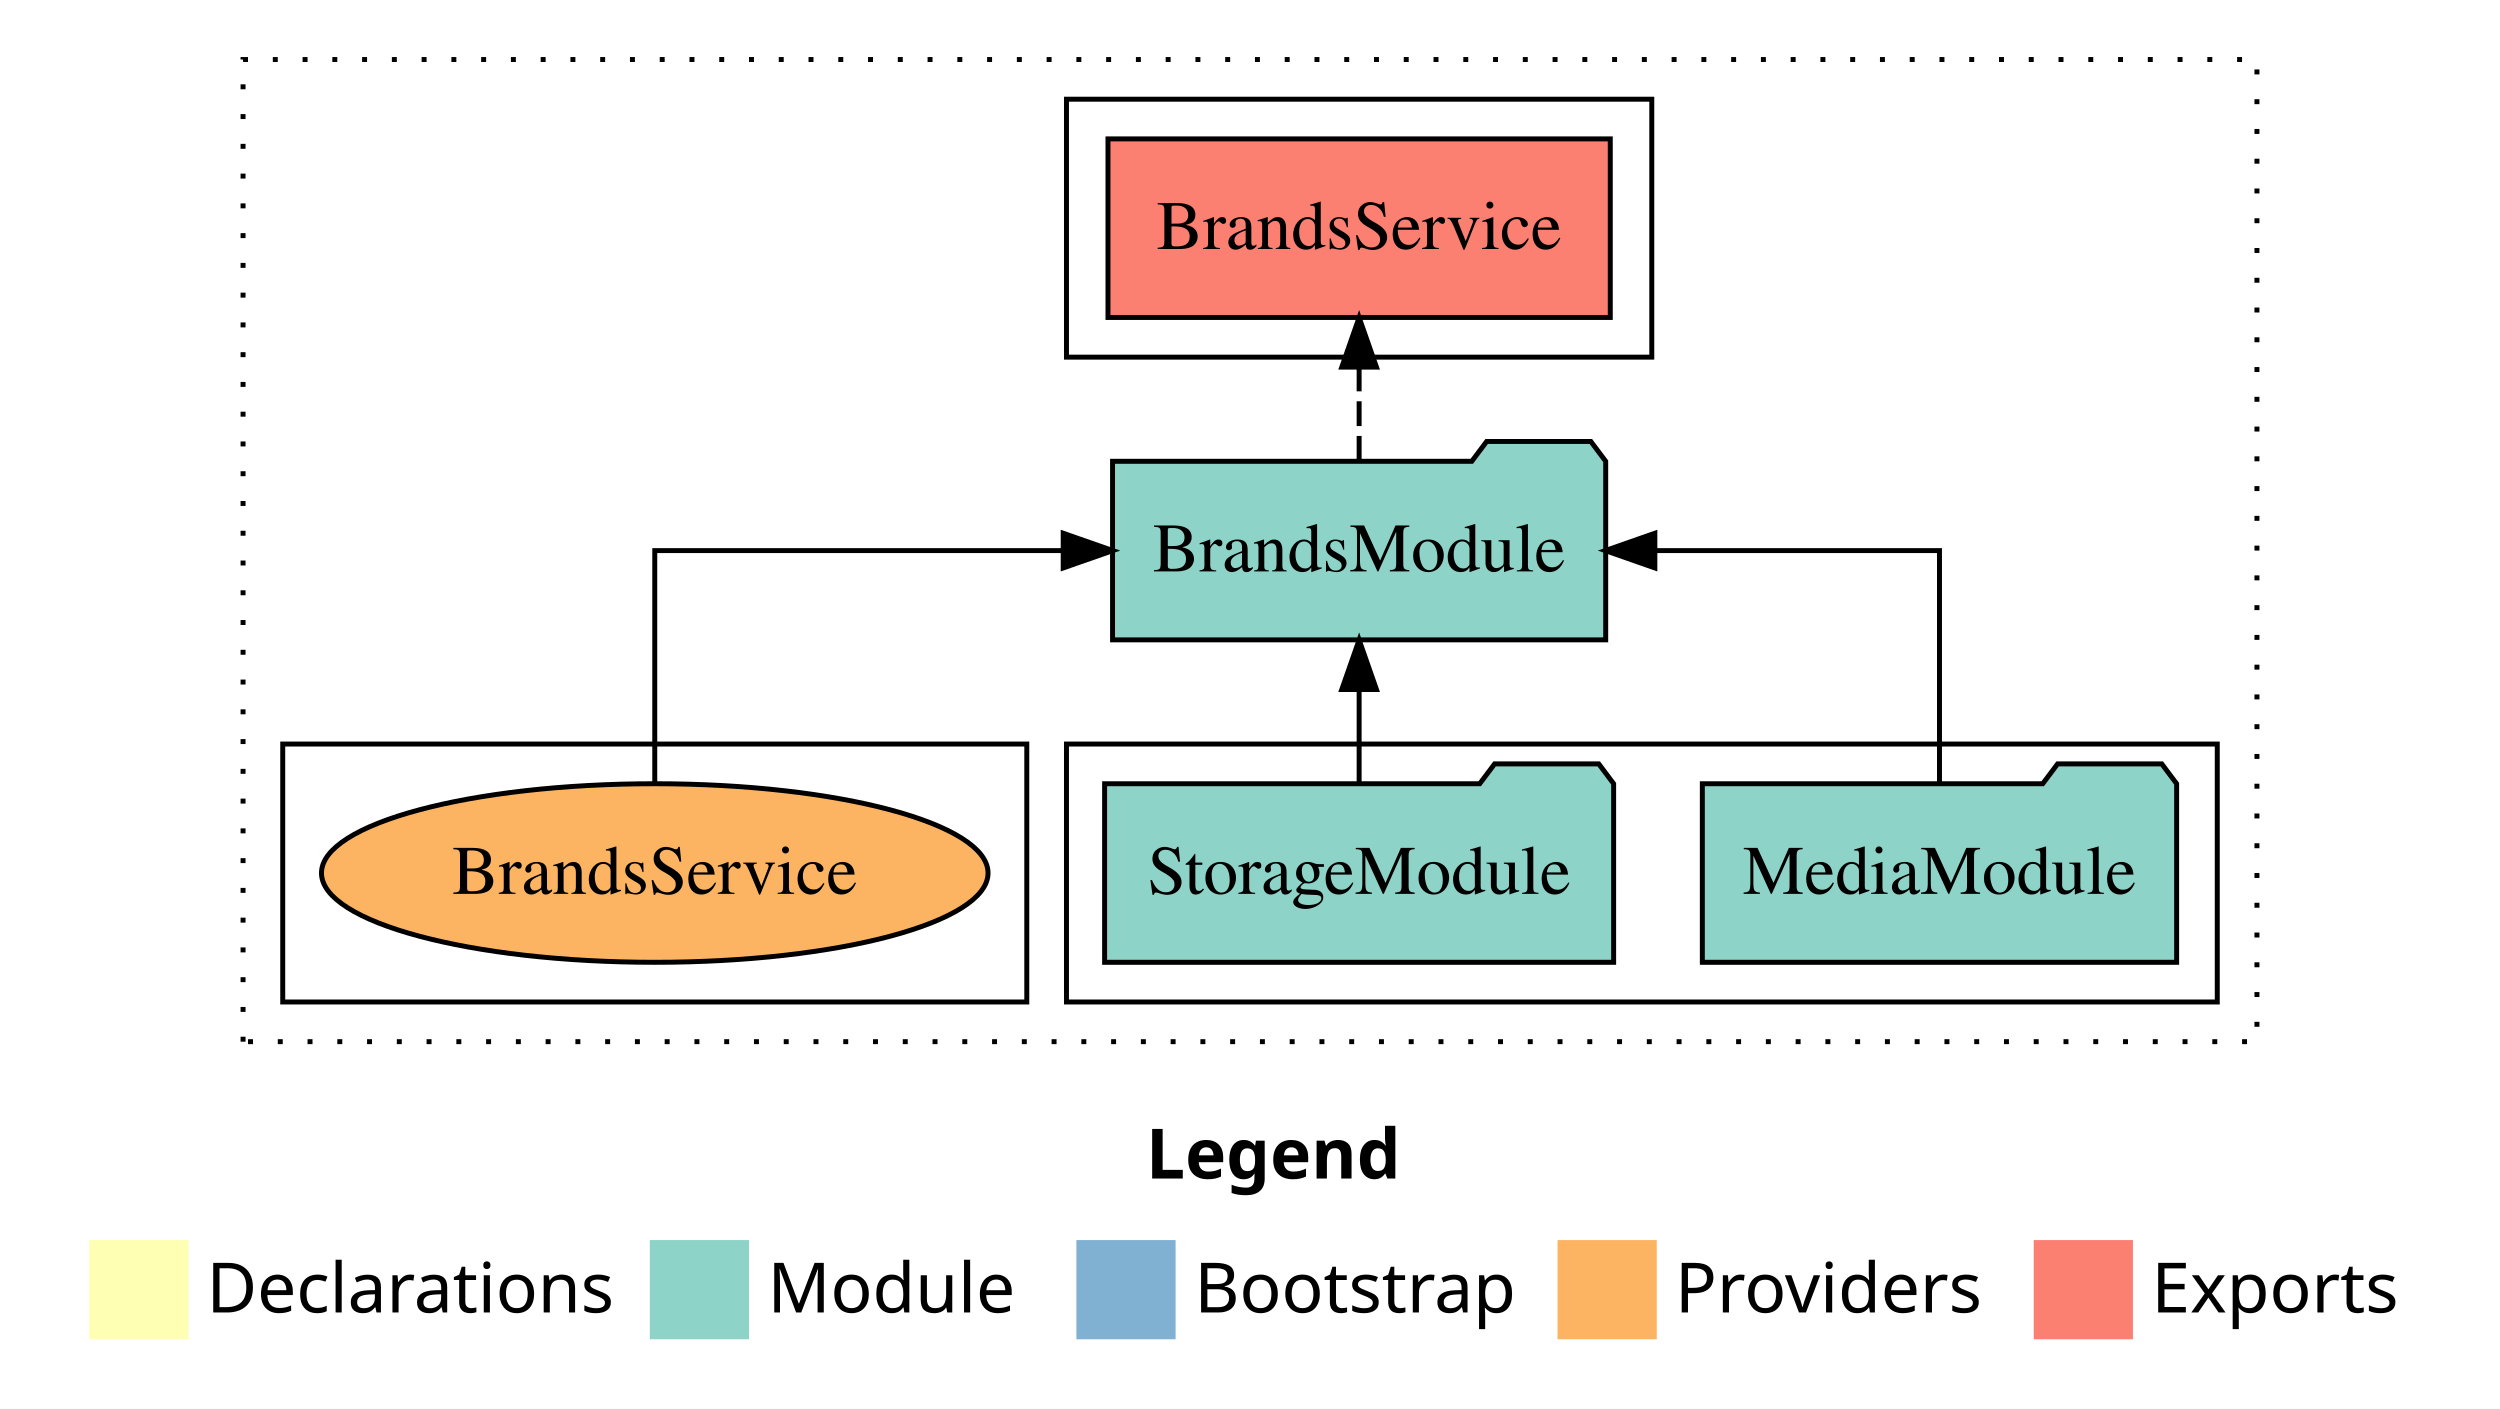
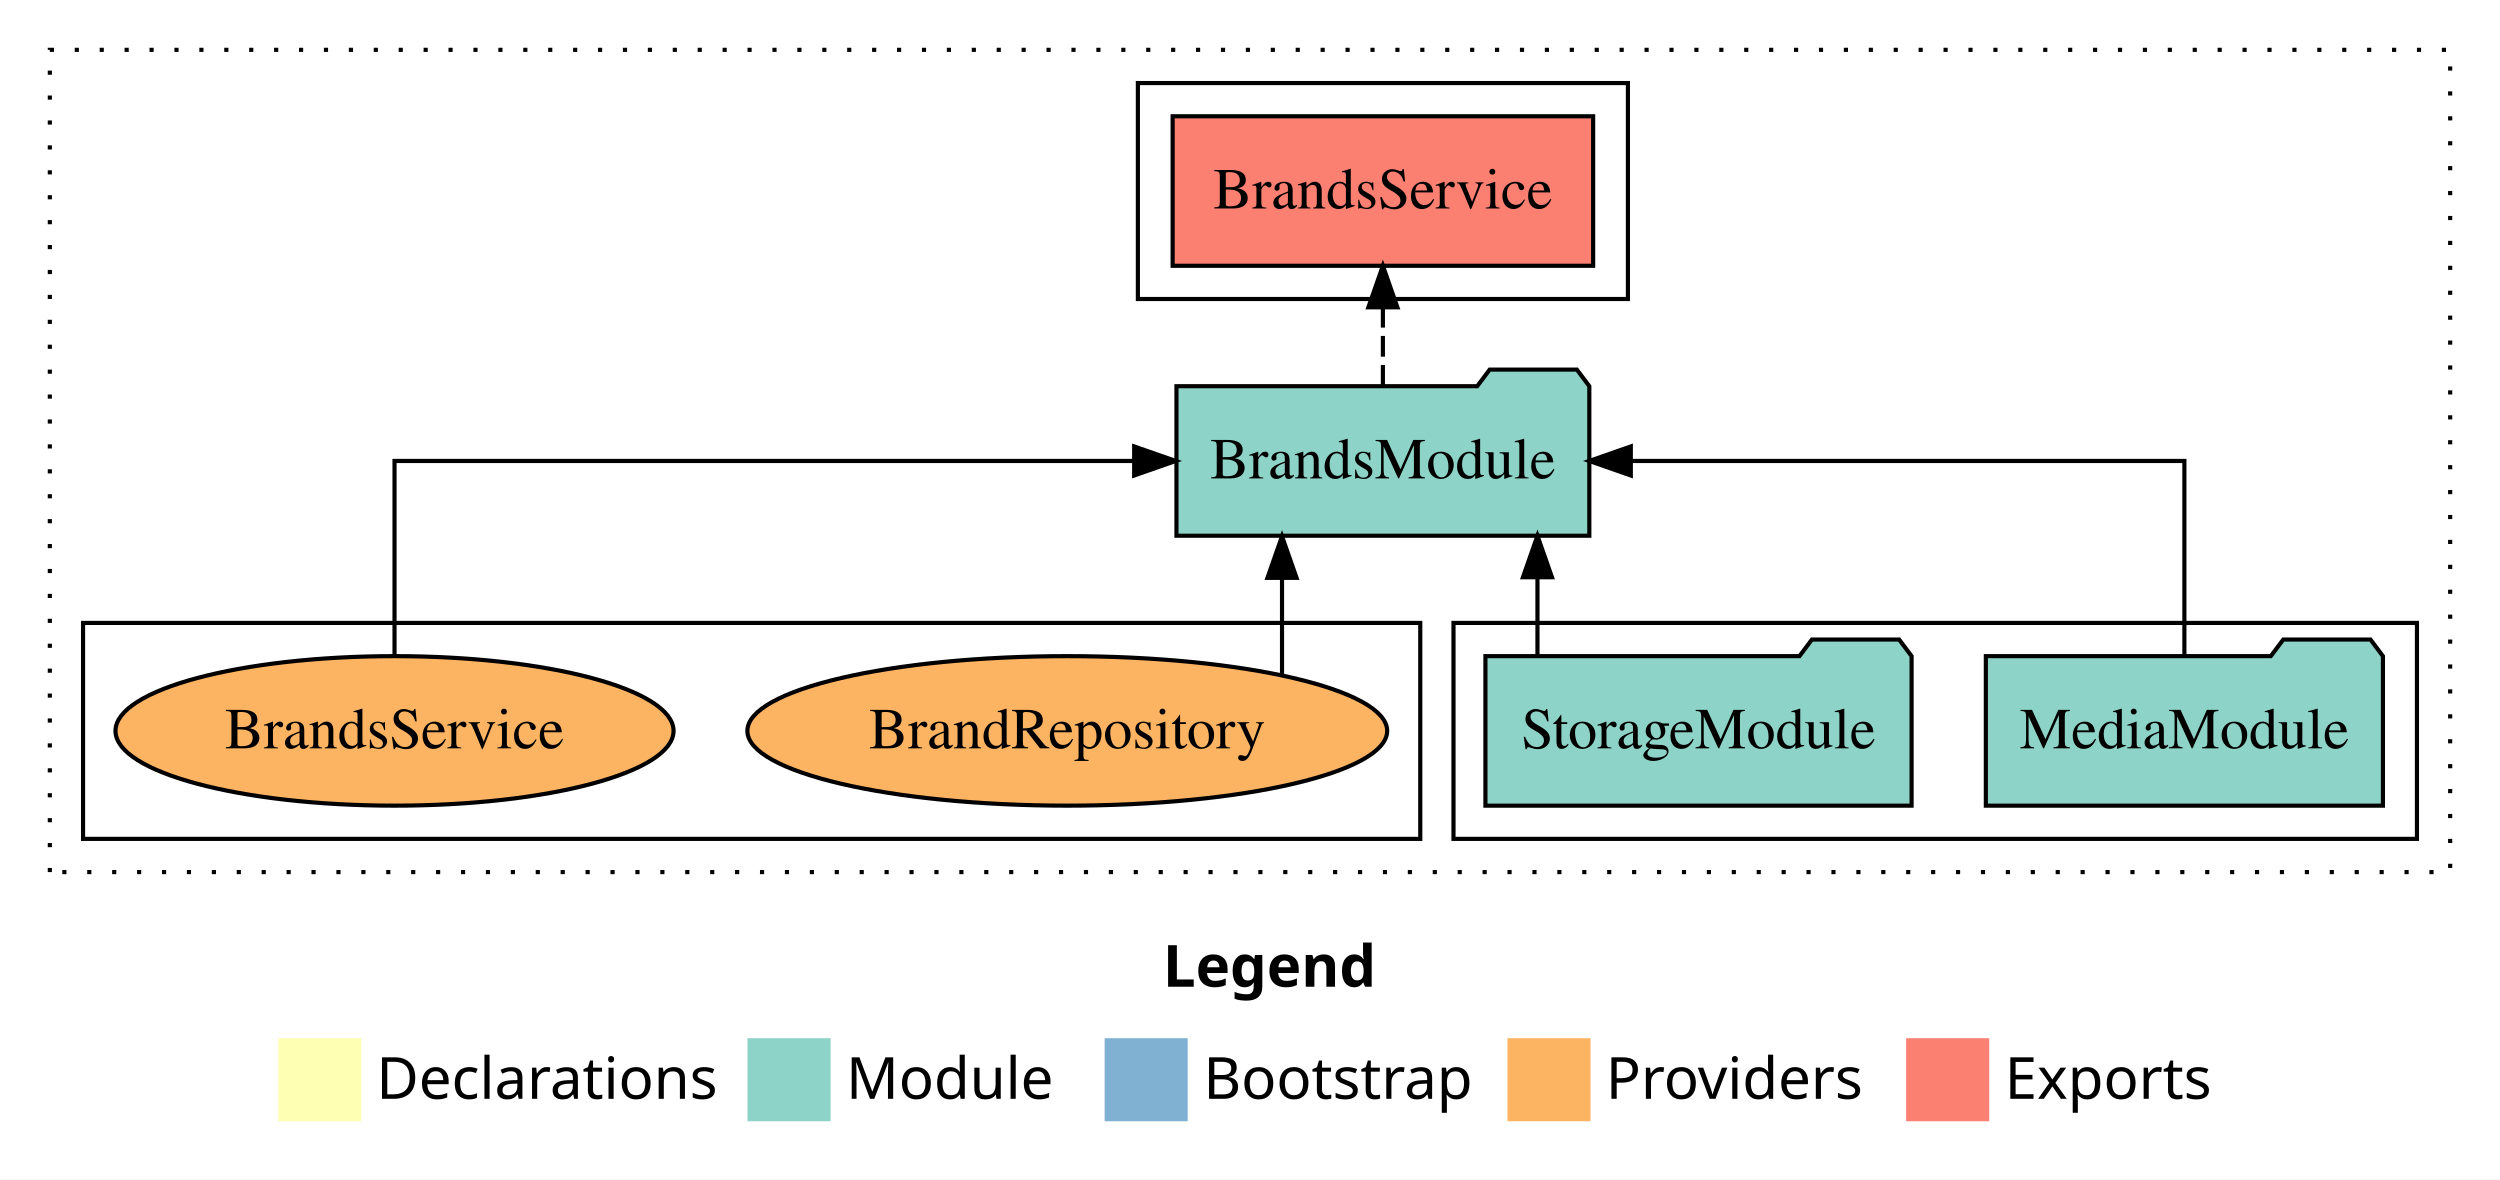
- <svg xmlns="http://www.w3.org/2000/svg" width="504pt" height="284pt" viewBox="0.00 0.00 504.00 284.00">
+ <svg xmlns="http://www.w3.org/2000/svg" width="602pt" height="284pt" viewBox="0.00 0.00 602.00 284.00">
  <g id="graph0" class="graph" transform="scale(1 1) rotate(0) translate(4 280)">
-     <polygon fill="white" stroke="transparent" points="-4,4 -4,-280 500,-280 500,4 -4,4" />
-     <text text-anchor="start" x="227.01" y="-42.4" font-family="Times-12" font-weight="bold" font-size="14.00">Legend</text>
-     <polygon fill="#ffffb3" stroke="transparent" points="14,-10 14,-30 34,-30 34,-10 14,-10" />
-     <text text-anchor="start" x="37.63" y="-15.4" font-family="Times-12" font-size="14.00">  Declarations</text>
-     <polygon fill="#8dd3c7" stroke="transparent" points="127,-10 127,-30 147,-30 147,-10 127,-10" />
-     <text text-anchor="start" x="150.73" y="-15.4" font-family="Times-12" font-size="14.00">  Module</text>
-     <polygon fill="#80b1d3" stroke="transparent" points="213,-10 213,-30 233,-30 233,-10 213,-10" />
-     <text text-anchor="start" x="236.78" y="-15.4" font-family="Times-12" font-size="14.00">  Bootstrap</text>
-     <polygon fill="#fdb462" stroke="transparent" points="310,-10 310,-30 330,-30 330,-10 310,-10" />
-     <text text-anchor="start" x="333.67" y="-15.4" font-family="Times-12" font-size="14.00">  Providers</text>
-     <polygon fill="#fb8072" stroke="transparent" points="406,-10 406,-30 426,-30 426,-10 406,-10" />
-     <text text-anchor="start" x="429.73" y="-15.4" font-family="Times-12" font-size="14.00">  Exports</text>
+     <polygon fill="white" stroke="transparent" points="-4,4 -4,-280 598,-280 598,4 -4,4" />
+     <text text-anchor="start" x="276.01" y="-42.4" font-family="Times-12" font-weight="bold" font-size="14.00">Legend</text>
+     <polygon fill="#ffffb3" stroke="transparent" points="63,-10 63,-30 83,-30 83,-10 63,-10" />
+     <text text-anchor="start" x="86.63" y="-15.4" font-family="Times-12" font-size="14.00">  Declarations</text>
+     <polygon fill="#8dd3c7" stroke="transparent" points="176,-10 176,-30 196,-30 196,-10 176,-10" />
+     <text text-anchor="start" x="199.73" y="-15.4" font-family="Times-12" font-size="14.00">  Module</text>
+     <polygon fill="#80b1d3" stroke="transparent" points="262,-10 262,-30 282,-30 282,-10 262,-10" />
+     <text text-anchor="start" x="285.78" y="-15.4" font-family="Times-12" font-size="14.00">  Bootstrap</text>
+     <polygon fill="#fdb462" stroke="transparent" points="359,-10 359,-30 379,-30 379,-10 359,-10" />
+     <text text-anchor="start" x="382.67" y="-15.4" font-family="Times-12" font-size="14.00">  Providers</text>
+     <polygon fill="#fb8072" stroke="transparent" points="455,-10 455,-30 475,-30 475,-10 455,-10" />
+     <text text-anchor="start" x="478.73" y="-15.4" font-family="Times-12" font-size="14.00">  Exports</text>
    <g id="clust1" class="cluster">
-       <polygon fill="none" stroke="black" stroke-dasharray="1,5" points="45,-70 45,-268 451,-268 451,-70 45,-70" />
+       <polygon fill="none" stroke="black" stroke-dasharray="1,5" points="8,-70 8,-268 586,-268 586,-70 8,-70" />
    </g>
    <g id="clust4" class="cluster">
-       <polygon fill="none" stroke="black" points="211,-208 211,-260 329,-260 329,-208 211,-208" />
+       <polygon fill="none" stroke="black" points="270,-208 270,-260 388,-260 388,-208 270,-208" />
    </g>
    <g id="clust3" class="cluster">
-       <polygon fill="none" stroke="black" points="211,-78 211,-130 443,-130 443,-78 211,-78" />
+       <polygon fill="none" stroke="black" points="346,-78 346,-130 578,-130 578,-78 346,-78" />
    </g>
    <g id="clust6" class="cluster">
-       <polygon fill="none" stroke="black" points="53,-78 53,-130 203,-130 203,-78 53,-78" />
+       <polygon fill="none" stroke="black" points="16,-78 16,-130 338,-130 338,-78 16,-78" />
    </g>
    <g id="node1" class="node">
-       <polygon fill="#8dd3c7" stroke="black" points="434.81,-122 431.81,-126 410.81,-126 407.81,-122 339.19,-122 339.19,-86 434.81,-86 434.81,-122" />
-       <text text-anchor="middle" x="387" y="-99.8" font-family="Times,serif" font-size="14.00">MediaModule</text>
+       <polygon fill="#8dd3c7" stroke="black" points="569.81,-122 566.81,-126 545.81,-126 542.81,-122 474.19,-122 474.19,-86 569.81,-86 569.81,-122" />
+       <text text-anchor="middle" x="522" y="-99.8" font-family="Times,serif" font-size="14.00">MediaModule</text>
    </g>
    <g id="node3" class="node">
-       <polygon fill="#8dd3c7" stroke="black" points="319.71,-187 316.71,-191 295.71,-191 292.71,-187 220.29,-187 220.29,-151 319.71,-151 319.71,-187" />
-       <text text-anchor="middle" x="270" y="-164.8" font-family="Times,serif" font-size="14.00">BrandsModule</text>
+       <polygon fill="#8dd3c7" stroke="black" points="378.71,-187 375.71,-191 354.71,-191 351.71,-187 279.29,-187 279.29,-151 378.71,-151 378.71,-187" />
+       <text text-anchor="middle" x="329" y="-164.8" font-family="Times,serif" font-size="14.00">BrandsModule</text>
    </g>
    <g id="edge1" class="edge">
-       <path fill="none" stroke="black" d="M387,-122.11C387,-141.34 387,-169 387,-169 387,-169 329.62,-169 329.62,-169" />
-       <polygon fill="black" stroke="black" points="329.62,-165.5 319.62,-169 329.62,-172.5 329.62,-165.5" />
+       <path fill="none" stroke="black" d="M522,-122.11C522,-141.34 522,-169 522,-169 522,-169 388.7,-169 388.7,-169" />
+       <polygon fill="black" stroke="black" points="388.7,-165.5 378.7,-169 388.7,-172.5 388.7,-165.5" />
    </g>
    <g id="node2" class="node">
-       <polygon fill="#8dd3c7" stroke="black" points="321.31,-122 318.31,-126 297.31,-126 294.31,-122 218.69,-122 218.69,-86 321.31,-86 321.31,-122" />
-       <text text-anchor="middle" x="270" y="-99.8" font-family="Times,serif" font-size="14.00">StorageModule</text>
+       <polygon fill="#8dd3c7" stroke="black" points="456.31,-122 453.31,-126 432.31,-126 429.31,-122 353.69,-122 353.69,-86 456.31,-86 456.31,-122" />
+       <text text-anchor="middle" x="405" y="-99.8" font-family="Times,serif" font-size="14.00">StorageModule</text>
    </g>
    <g id="edge2" class="edge">
-       <path fill="none" stroke="black" d="M270,-122.11C270,-122.11 270,-140.99 270,-140.99" />
-       <polygon fill="black" stroke="black" points="266.5,-140.99 270,-150.99 273.5,-140.99 266.5,-140.99" />
+       <path fill="none" stroke="black" d="M366.22,-122.11C366.22,-122.11 366.22,-140.99 366.22,-140.99" />
+       <polygon fill="black" stroke="black" points="362.72,-140.99 366.22,-150.99 369.72,-140.99 362.72,-140.99" />
    </g>
    <g id="node4" class="node">
-       <polygon fill="#fb8072" stroke="black" points="320.63,-252 219.37,-252 219.37,-216 320.63,-216 320.63,-252" />
-       <text text-anchor="middle" x="270" y="-229.8" font-family="Times,serif" font-size="14.00">BrandsService </text>
+       <polygon fill="#fb8072" stroke="black" points="379.63,-252 278.37,-252 278.37,-216 379.63,-216 379.63,-252" />
+       <text text-anchor="middle" x="329" y="-229.8" font-family="Times,serif" font-size="14.00">BrandsService </text>
    </g>
    <g id="edge3" class="edge">
-       <path fill="none" stroke="black" stroke-dasharray="5,2" d="M270,-187.11C270,-187.11 270,-205.99 270,-205.99" />
-       <polygon fill="black" stroke="black" points="266.5,-205.99 270,-215.99 273.5,-205.99 266.5,-205.99" />
+       <path fill="none" stroke="black" stroke-dasharray="5,2" d="M329,-187.11C329,-187.11 329,-205.99 329,-205.99" />
+       <polygon fill="black" stroke="black" points="325.5,-205.99 329,-215.99 332.5,-205.99 325.5,-205.99" />
    </g>
    <g id="node5" class="node">
-       <ellipse fill="#fdb462" stroke="black" cx="128" cy="-104" rx="67.19" ry="18" />
-       <text text-anchor="middle" x="128" y="-99.8" font-family="Times,serif" font-size="14.00">BrandsService</text>
+       <ellipse fill="#fdb462" stroke="black" cx="253" cy="-104" rx="77.03" ry="18" />
+       <text text-anchor="middle" x="253" y="-99.8" font-family="Times,serif" font-size="14.00">BrandRepository</text>
    </g>
    <g id="edge4" class="edge">
-       <path fill="none" stroke="black" d="M128,-122.11C128,-141.34 128,-169 128,-169 128,-169 210.34,-169 210.34,-169" />
-       <polygon fill="black" stroke="black" points="210.34,-172.5 220.34,-169 210.34,-165.5 210.34,-172.5" />
+       <path fill="none" stroke="black" d="M304.71,-117.47C304.71,-117.47 304.71,-140.86 304.71,-140.86" />
+       <polygon fill="black" stroke="black" points="301.21,-140.86 304.71,-150.86 308.21,-140.86 301.21,-140.86" />
+     </g>
+     <g id="node6" class="node">
+       <ellipse fill="#fdb462" stroke="black" cx="91" cy="-104" rx="67.19" ry="18" />
+       <text text-anchor="middle" x="91" y="-99.8" font-family="Times,serif" font-size="14.00">BrandsService</text>
+     </g>
+     <g id="edge5" class="edge">
+       <path fill="none" stroke="black" d="M91,-122.11C91,-141.34 91,-169 91,-169 91,-169 269.11,-169 269.11,-169" />
+       <polygon fill="black" stroke="black" points="269.11,-172.5 279.11,-169 269.11,-165.5 269.11,-172.5" />
    </g>
  </g>
</svg>
